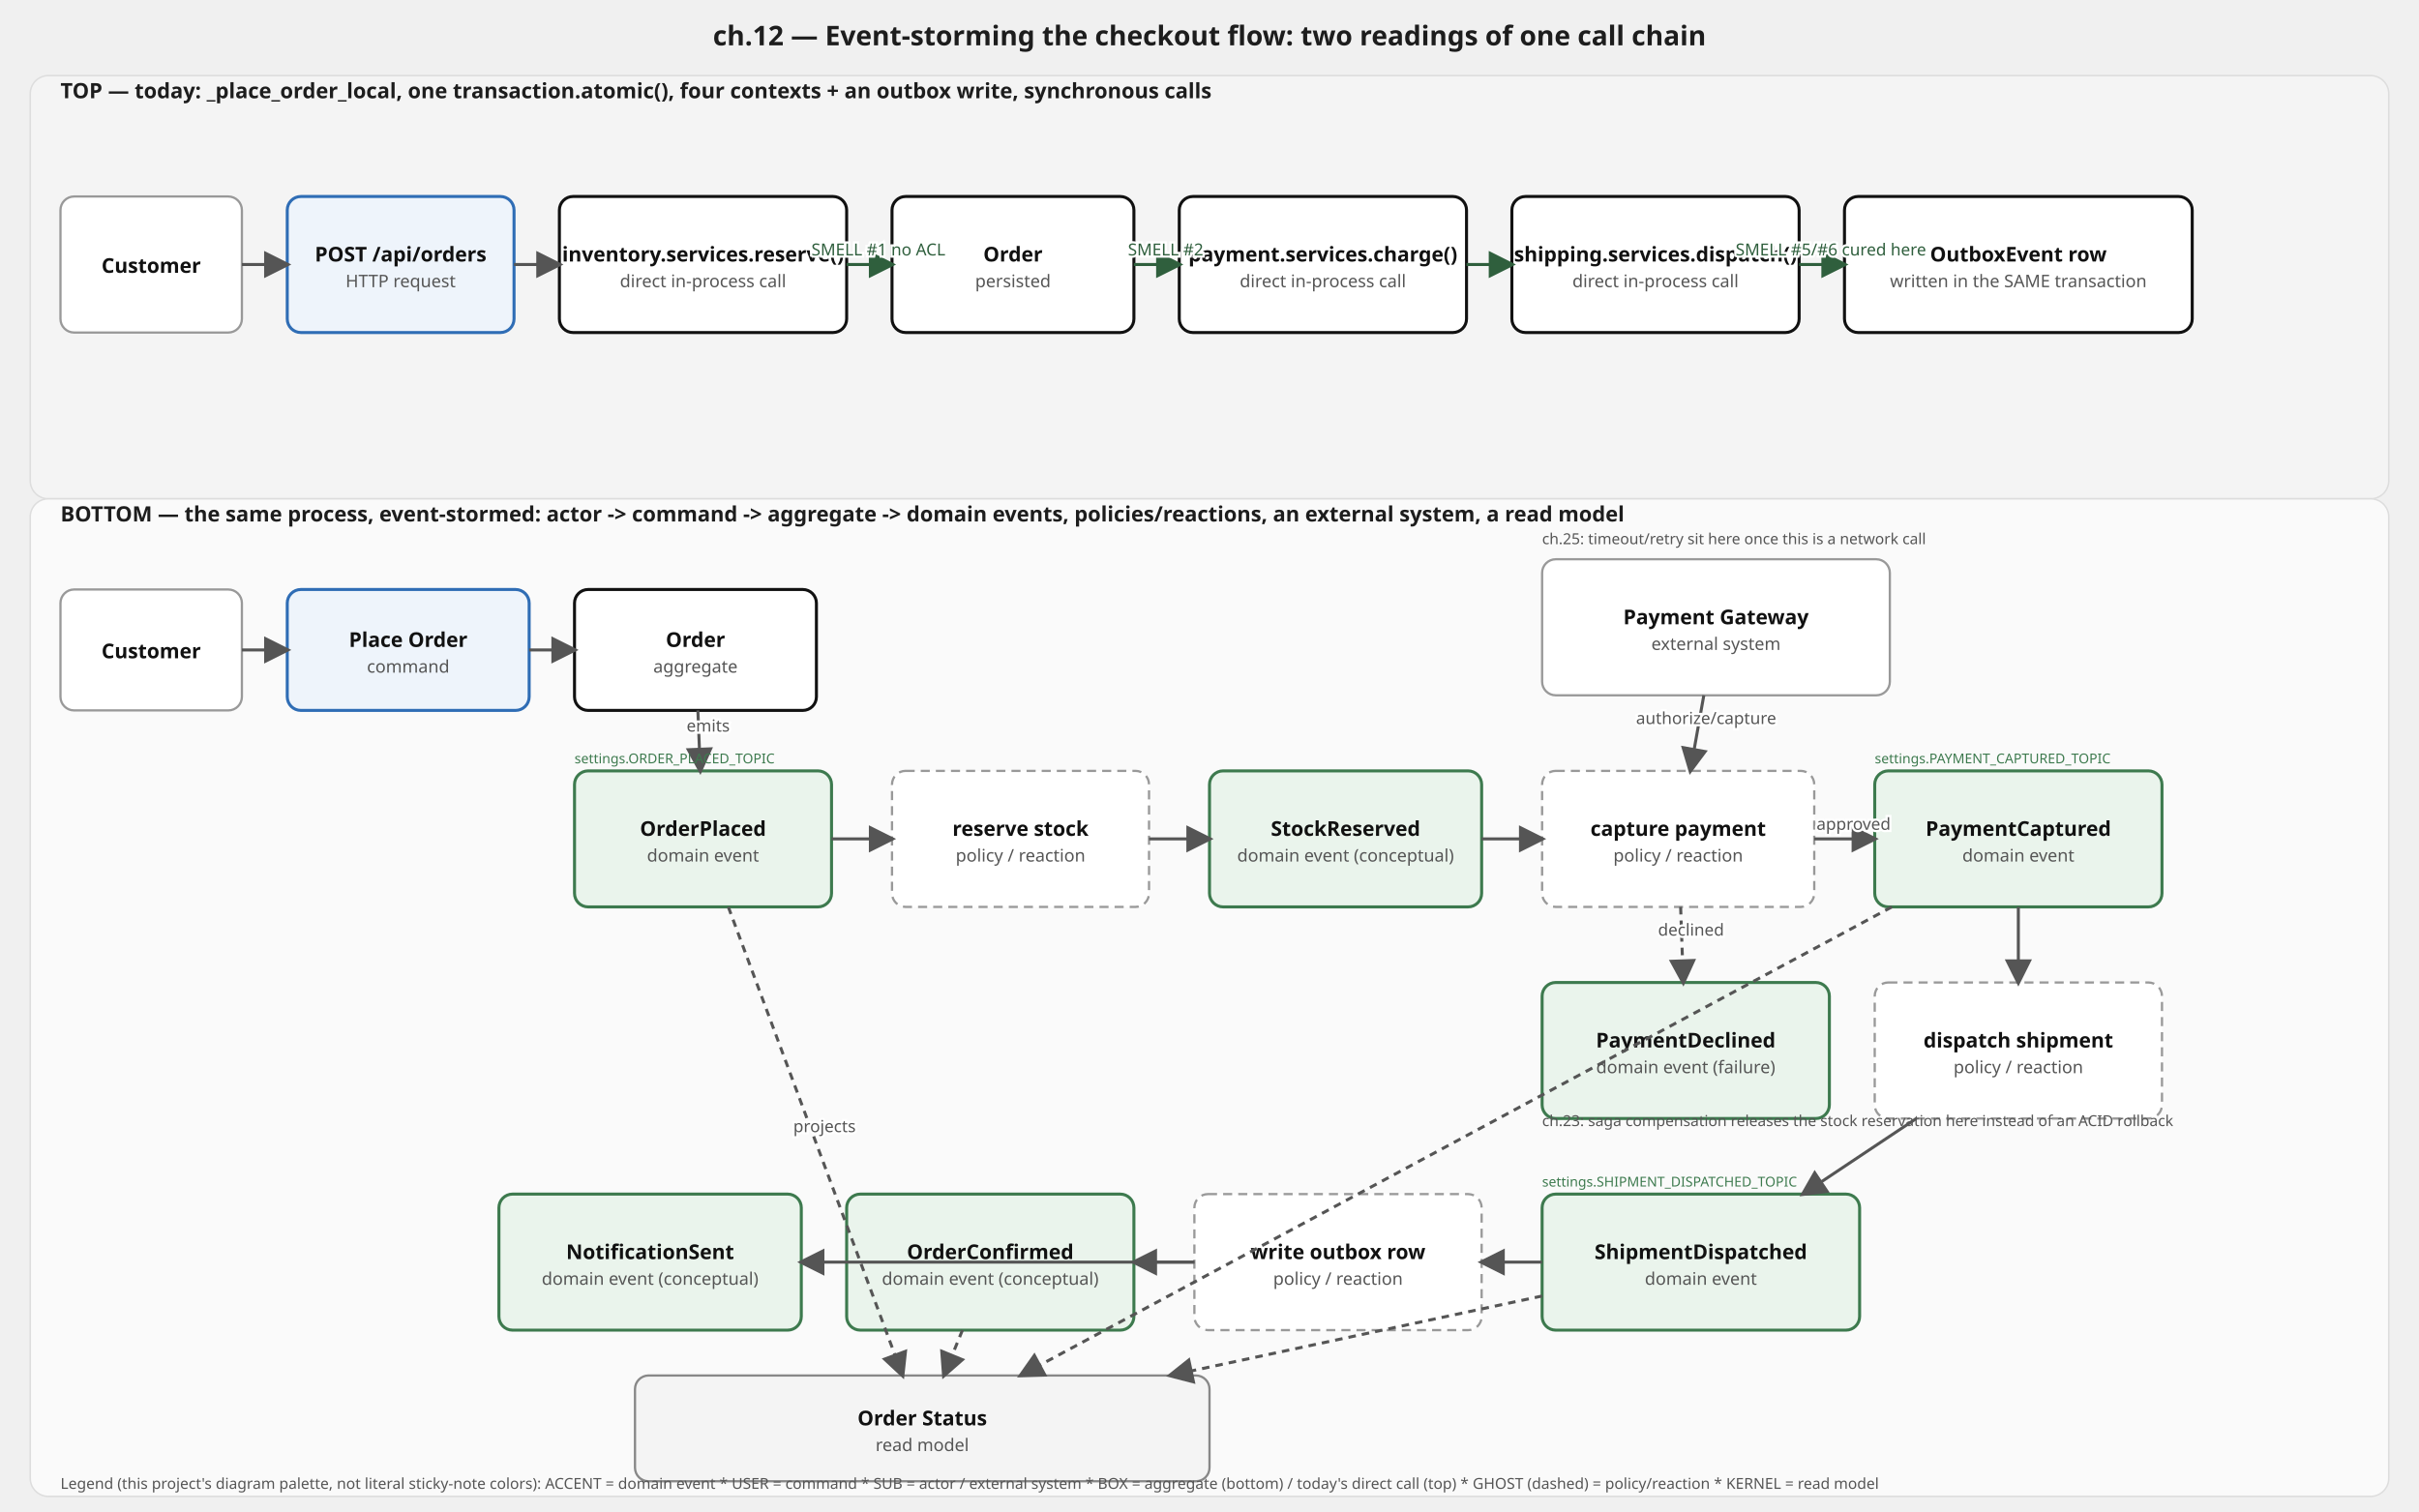
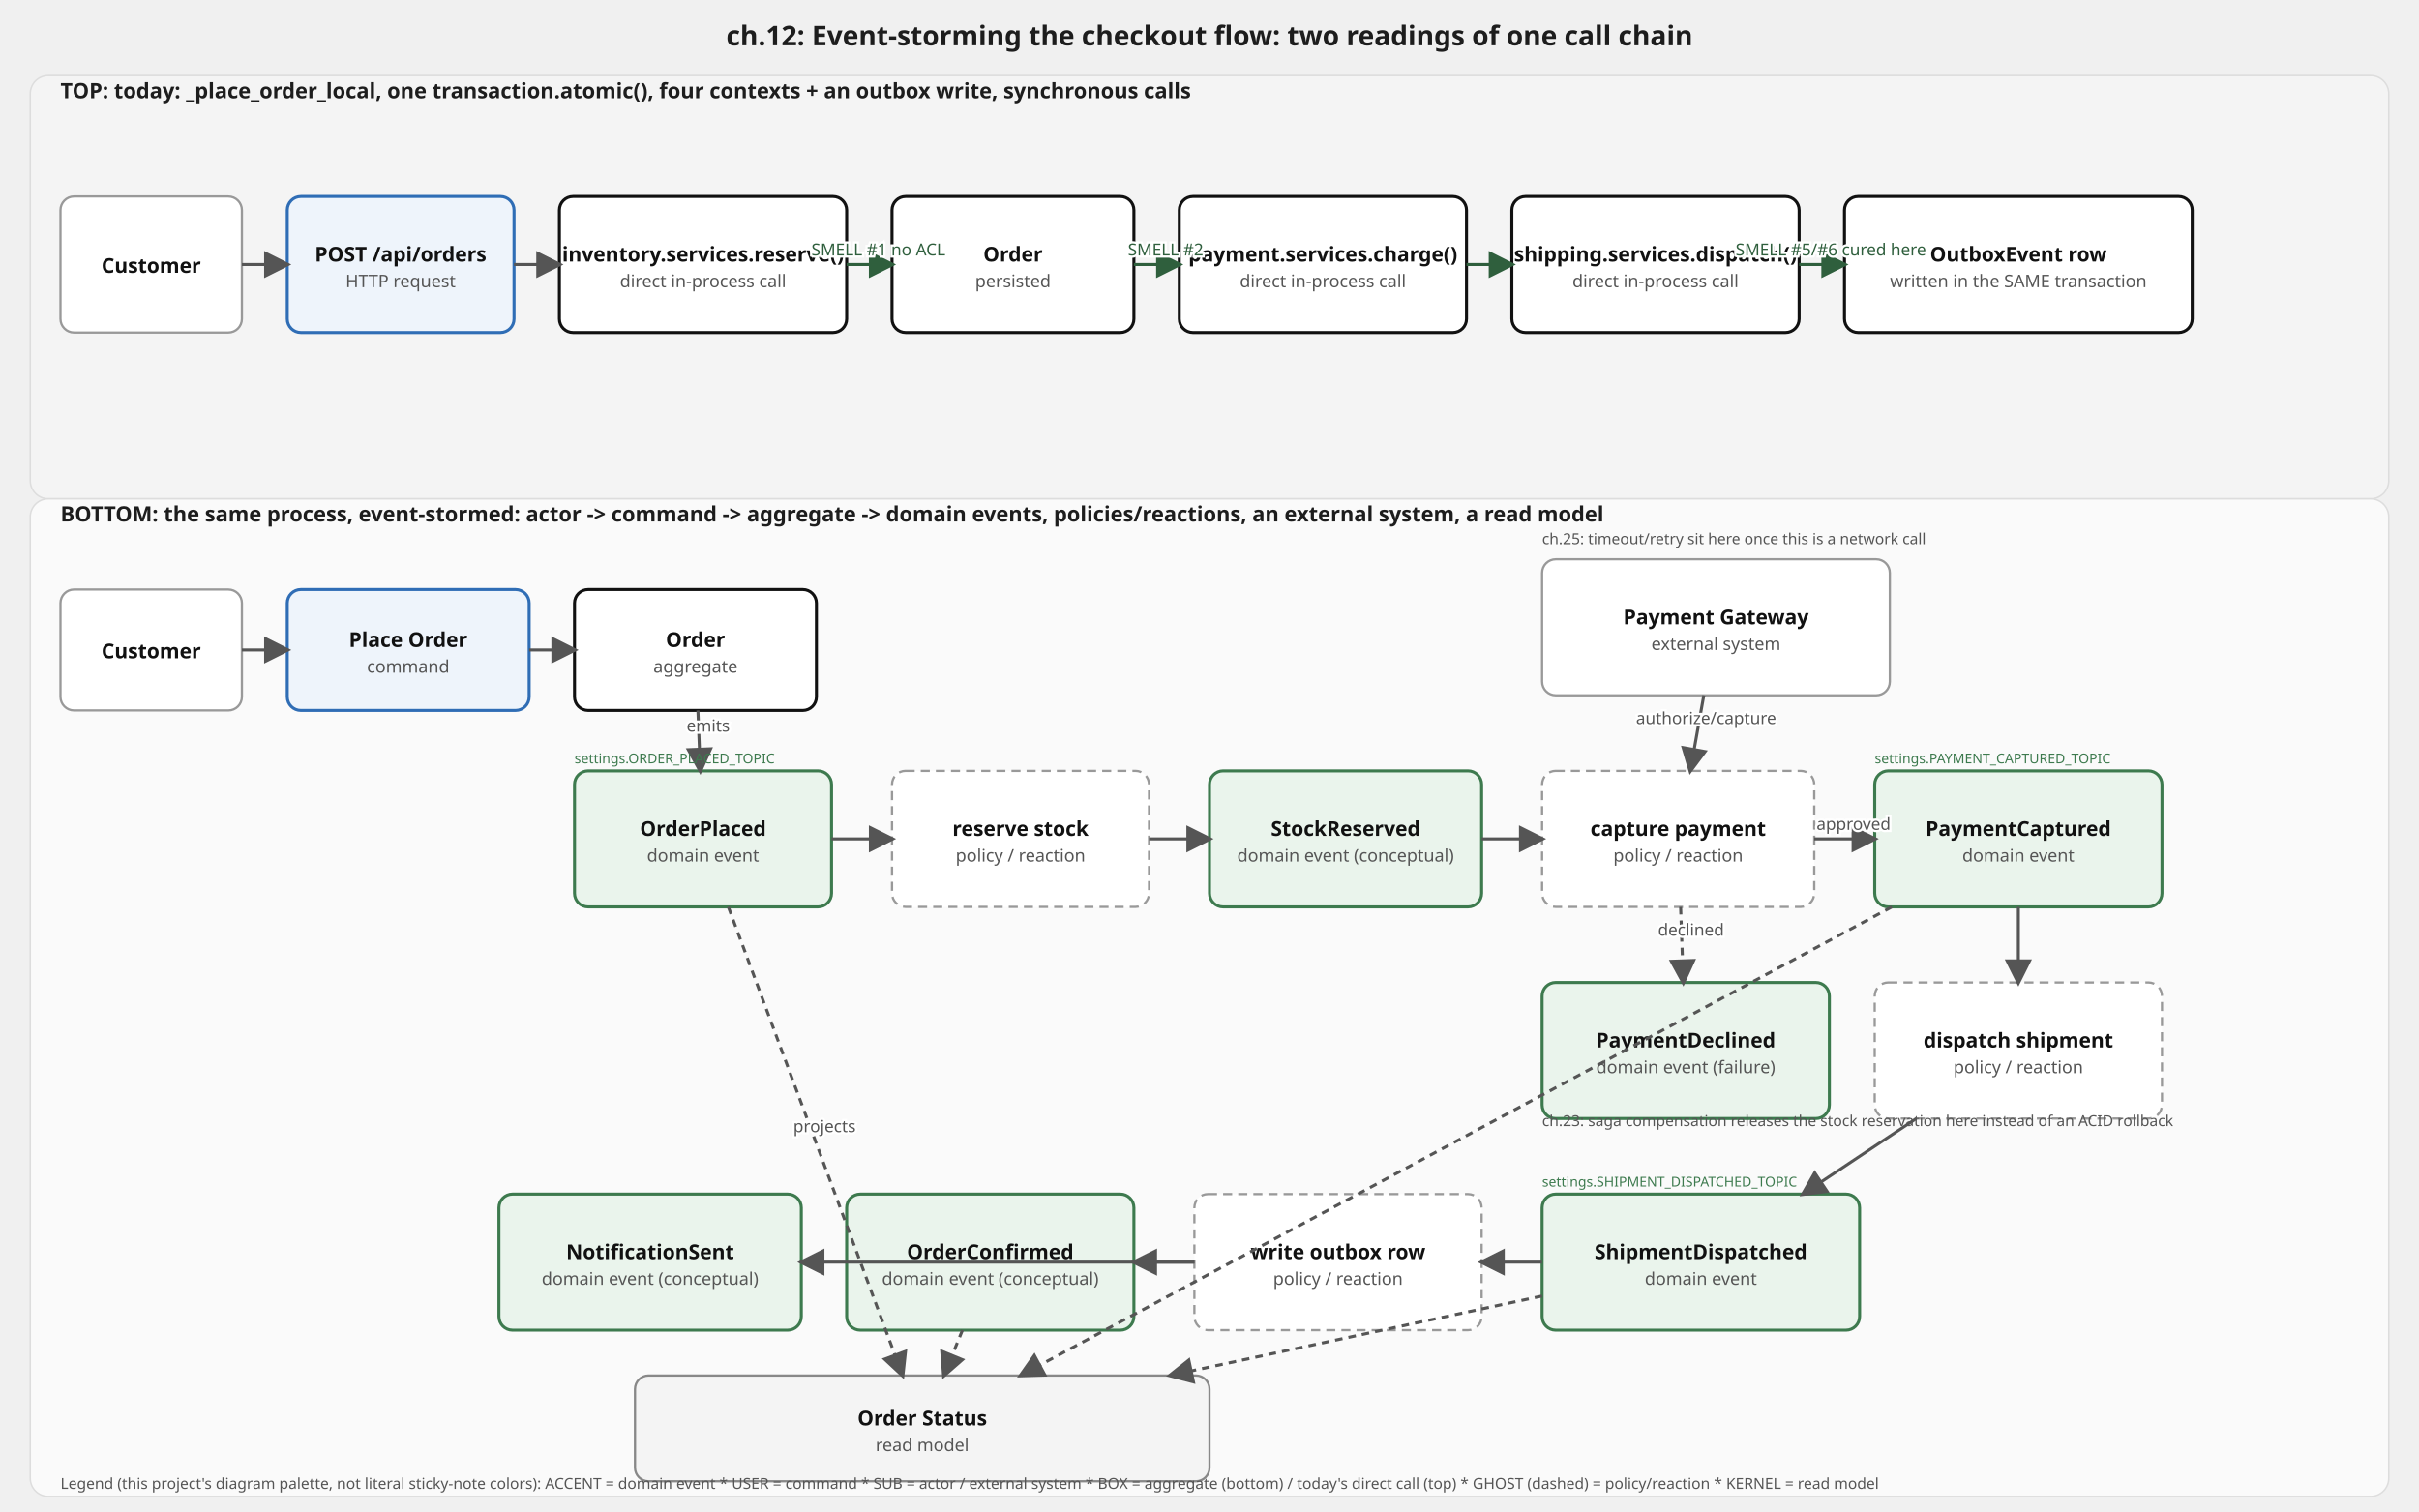
<svg xmlns="http://www.w3.org/2000/svg" viewBox="0 0 1600 1000" font-family="'Red Hat Text', system-ui, sans-serif" role="img">
  <defs>
    <marker id="a" viewBox="0 0 10 10" refX="8.5" refY="5" markerWidth="9" markerHeight="9" orient="auto-start-reverse">
      <path d="M0,0 L10,5 L0,10 z" fill="#555" />
    </marker>
    <marker id="am" viewBox="0 0 10 10" refX="8.5" refY="5" markerWidth="9" markerHeight="9" orient="auto-start-reverse">
      <path d="M0,0 L10,5 L0,10 z" fill="#2f5f3d" />
    </marker>
  </defs>
  <rect x="20" y="50" width="1560" height="280" rx="12" fill="#f4f4f4" stroke="#ddd" />
  <rect x="20" y="330" width="1560" height="660" rx="12" fill="#fafafa" stroke="#ddd" />
  <rect x="40" y="130" width="120" height="90" rx="9" fill="#ffffff" stroke="#999999" stroke-width="1.5" />
  <text x="100.0" y="180.5" font-size="13.5" font-weight="700" fill="#111111" text-anchor="middle">Customer</text>
  <rect x="190" y="130" width="150" height="90" rx="9" fill="#eef4fb" stroke="#2f6db5" stroke-width="2" />
  <text x="265.0" y="173.0" font-size="13.5" font-weight="700" fill="#111111" text-anchor="middle">POST /api/orders</text>
  <text x="265.0" y="190.0" font-size="11.5" fill="#555555" text-anchor="middle">HTTP request</text>
  <rect x="370" y="130" width="190" height="90" rx="9" fill="#ffffff" stroke="#111111" stroke-width="2" />
  <text x="465.0" y="173.0" font-size="13.5" font-weight="700" fill="#111111" text-anchor="middle">inventory.services.reserve()</text>
  <text x="465.0" y="190.0" font-size="11.5" fill="#555555" text-anchor="middle">direct in-process call</text>
  <rect x="590" y="130" width="160" height="90" rx="9" fill="#ffffff" stroke="#111111" stroke-width="2" />
  <text x="670.0" y="173.0" font-size="13.5" font-weight="700" fill="#111111" text-anchor="middle">Order</text>
  <text x="670.0" y="190.0" font-size="11.5" fill="#555555" text-anchor="middle">persisted</text>
  <rect x="780" y="130" width="190" height="90" rx="9" fill="#ffffff" stroke="#111111" stroke-width="2" />
  <text x="875.0" y="173.0" font-size="13.5" font-weight="700" fill="#111111" text-anchor="middle">payment.services.charge()</text>
  <text x="875.0" y="190.0" font-size="11.5" fill="#555555" text-anchor="middle">direct in-process call</text>
  <rect x="1000" y="130" width="190" height="90" rx="9" fill="#ffffff" stroke="#111111" stroke-width="2" />
  <text x="1095.0" y="173.0" font-size="13.5" font-weight="700" fill="#111111" text-anchor="middle">shipping.services.dispatch()</text>
  <text x="1095.0" y="190.0" font-size="11.5" fill="#555555" text-anchor="middle">direct in-process call</text>
  <rect x="1220" y="130" width="230" height="90" rx="9" fill="#ffffff" stroke="#111111" stroke-width="2" />
  <text x="1335.0" y="173.0" font-size="13.5" font-weight="700" fill="#111111" text-anchor="middle">OutboxEvent row</text>
  <text x="1335.0" y="190.0" font-size="11.5" fill="#555555" text-anchor="middle">written in the SAME transaction</text>
  <rect x="40" y="390" width="120" height="80" rx="9" fill="#ffffff" stroke="#999999" stroke-width="1.5" />
  <text x="100.0" y="435.5" font-size="13.5" font-weight="700" fill="#111111" text-anchor="middle">Customer</text>
  <rect x="190" y="390" width="160" height="80" rx="9" fill="#eef4fb" stroke="#2f6db5" stroke-width="2" />
  <text x="270.0" y="428.0" font-size="13.5" font-weight="700" fill="#111111" text-anchor="middle">Place Order</text>
  <text x="270.0" y="445.0" font-size="11.5" fill="#555555" text-anchor="middle">command</text>
  <rect x="380" y="390" width="160" height="80" rx="9" fill="#ffffff" stroke="#111111" stroke-width="2" />
  <text x="460.0" y="428.0" font-size="13.5" font-weight="700" fill="#111111" text-anchor="middle">Order</text>
  <text x="460.0" y="445.0" font-size="11.5" fill="#555555" text-anchor="middle">aggregate</text>
  <rect x="380" y="510" width="170" height="90" rx="9" fill="#eaf4ec" stroke="#3d7a4e" stroke-width="2" />
  <text x="465.0" y="553.0" font-size="13.5" font-weight="700" fill="#111111" text-anchor="middle">OrderPlaced</text>
  <text x="465.0" y="570.0" font-size="11.5" fill="#555555" text-anchor="middle">domain event</text>
  <rect x="590" y="510" width="170" height="90" rx="9" fill="#ffffff" stroke="#999999" stroke-width="1.5" stroke-dasharray="6 4" />
  <text x="675.0" y="553.0" font-size="13.5" font-weight="700" fill="#111111" text-anchor="middle">reserve stock</text>
  <text x="675.0" y="570.0" font-size="11.5" fill="#555555" text-anchor="middle">policy / reaction</text>
  <rect x="800" y="510" width="180" height="90" rx="9" fill="#eaf4ec" stroke="#3d7a4e" stroke-width="2" />
  <text x="890.0" y="553.0" font-size="13.5" font-weight="700" fill="#111111" text-anchor="middle">StockReserved</text>
  <text x="890.0" y="570.0" font-size="11.5" fill="#555555" text-anchor="middle">domain event (conceptual)</text>
  <rect x="1020" y="510" width="180" height="90" rx="9" fill="#ffffff" stroke="#999999" stroke-width="1.5" stroke-dasharray="6 4" />
  <text x="1110.0" y="553.0" font-size="13.5" font-weight="700" fill="#111111" text-anchor="middle">capture payment</text>
  <text x="1110.0" y="570.0" font-size="11.5" fill="#555555" text-anchor="middle">policy / reaction</text>
  <rect x="1240" y="510" width="190" height="90" rx="9" fill="#eaf4ec" stroke="#3d7a4e" stroke-width="2" />
  <text x="1335.0" y="553.0" font-size="13.5" font-weight="700" fill="#111111" text-anchor="middle">PaymentCaptured</text>
  <text x="1335.0" y="570.0" font-size="11.5" fill="#555555" text-anchor="middle">domain event</text>
  <rect x="1020" y="370" width="230" height="90" rx="9" fill="#ffffff" stroke="#999999" stroke-width="1.5" />
  <text x="1135.0" y="413.0" font-size="13.5" font-weight="700" fill="#111111" text-anchor="middle">Payment Gateway</text>
  <text x="1135.0" y="430.0" font-size="11.5" fill="#555555" text-anchor="middle">external system</text>
  <rect x="1020" y="650" width="190" height="90" rx="9" fill="#eaf4ec" stroke="#3d7a4e" stroke-width="2" />
  <text x="1115.0" y="693.0" font-size="13.5" font-weight="700" fill="#111111" text-anchor="middle">PaymentDeclined</text>
  <text x="1115.0" y="710.0" font-size="11.5" fill="#555555" text-anchor="middle">domain event (failure)</text>
  <rect x="1240" y="650" width="190" height="90" rx="9" fill="#ffffff" stroke="#999999" stroke-width="1.5" stroke-dasharray="6 4" />
  <text x="1335.0" y="693.0" font-size="13.5" font-weight="700" fill="#111111" text-anchor="middle">dispatch shipment</text>
  <text x="1335.0" y="710.0" font-size="11.5" fill="#555555" text-anchor="middle">policy / reaction</text>
  <rect x="1020" y="790" width="210" height="90" rx="9" fill="#eaf4ec" stroke="#3d7a4e" stroke-width="2" />
  <text x="1125.0" y="833.0" font-size="13.5" font-weight="700" fill="#111111" text-anchor="middle">ShipmentDispatched</text>
  <text x="1125.0" y="850.0" font-size="11.5" fill="#555555" text-anchor="middle">domain event</text>
  <rect x="790" y="790" width="190" height="90" rx="9" fill="#ffffff" stroke="#999999" stroke-width="1.5" stroke-dasharray="6 4" />
  <text x="885.0" y="833.0" font-size="13.5" font-weight="700" fill="#111111" text-anchor="middle">write outbox row</text>
  <text x="885.0" y="850.0" font-size="11.5" fill="#555555" text-anchor="middle">policy / reaction</text>
  <rect x="560" y="790" width="190" height="90" rx="9" fill="#eaf4ec" stroke="#3d7a4e" stroke-width="2" />
  <text x="655.0" y="833.0" font-size="13.5" font-weight="700" fill="#111111" text-anchor="middle">OrderConfirmed</text>
  <text x="655.0" y="850.0" font-size="11.5" fill="#555555" text-anchor="middle">domain event (conceptual)</text>
  <rect x="330" y="790" width="200" height="90" rx="9" fill="#eaf4ec" stroke="#3d7a4e" stroke-width="2" />
  <text x="430.0" y="833.0" font-size="13.5" font-weight="700" fill="#111111" text-anchor="middle">NotificationSent</text>
  <text x="430.0" y="850.0" font-size="11.5" fill="#555555" text-anchor="middle">domain event (conceptual)</text>
  <rect x="420" y="910" width="380" height="70" rx="9" fill="#f4f4f4" stroke="#888888" stroke-width="1.5" />
  <text x="610.0" y="943.0" font-size="13.5" font-weight="700" fill="#111111" text-anchor="middle">Order Status</text>
  <text x="610.0" y="960.0" font-size="11.5" fill="#555555" text-anchor="middle">read model</text>
  <path d="M160.0,175.0 L190.0,175.0" fill="none" stroke="#555" stroke-width="2" marker-end="url(#a)" />
  <path d="M340.0,175.0 L370.0,175.0" fill="none" stroke="#555" stroke-width="2" marker-end="url(#a)" />
  <path d="M560.0,175.0 L590.0,175.0" fill="none" stroke="#2f5f3d" stroke-width="2" marker-end="url(#am)" />
  <text x="581.0" y="169.0" font-size="11" fill="#ffffff" stroke="#ffffff" stroke-width="3" paint-order="stroke" text-anchor="middle">SMELL #1 no ACL</text>
  <text x="581.0" y="169.0" font-size="11" fill="#2f5f3d" text-anchor="middle">SMELL #1 no ACL</text>
  <path d="M750.0,175.0 L780.0,175.0" fill="none" stroke="#2f5f3d" stroke-width="2" marker-end="url(#am)" />
  <text x="771.0" y="169.0" font-size="11" fill="#ffffff" stroke="#ffffff" stroke-width="3" paint-order="stroke" text-anchor="middle">SMELL #2</text>
  <text x="771.0" y="169.0" font-size="11" fill="#2f5f3d" text-anchor="middle">SMELL #2</text>
  <path d="M970.0,175.0 L1000.0,175.0" fill="none" stroke="#2f5f3d" stroke-width="2" marker-end="url(#am)" />
  <path d="M1190.0,175.0 L1220.0,175.0" fill="none" stroke="#2f5f3d" stroke-width="2" marker-end="url(#am)" />
  <text x="1211.0" y="169.0" font-size="11" fill="#ffffff" stroke="#ffffff" stroke-width="3" paint-order="stroke" text-anchor="middle">SMELL #5/#6 cured here</text>
  <text x="1211.0" y="169.0" font-size="11" fill="#2f5f3d" text-anchor="middle">SMELL #5/#6 cured here</text>
  <path d="M160.0,430.0 L190.0,430.0" fill="none" stroke="#555" stroke-width="2" marker-end="url(#a)" />
  <path d="M350.0,430.0 L380.0,430.0" fill="none" stroke="#555" stroke-width="2" marker-end="url(#a)" />
  <path d="M461.6,470.0 L463.2,510.0" fill="none" stroke="#555" stroke-width="2" marker-end="url(#a)" />
  <text x="468.4" y="484.0" font-size="11" fill="#ffffff" stroke="#ffffff" stroke-width="3" paint-order="stroke" text-anchor="middle">emits</text>
  <text x="468.4" y="484.0" font-size="11" fill="#555" text-anchor="middle">emits</text>
  <path d="M550.0,555.0 L590.0,555.0" fill="none" stroke="#555" stroke-width="2" marker-end="url(#a)" />
  <path d="M760.0,555.0 L800.0,555.0" fill="none" stroke="#555" stroke-width="2" marker-end="url(#a)" />
  <path d="M980.0,555.0 L1020.0,555.0" fill="none" stroke="#555" stroke-width="2" marker-end="url(#a)" />
  <path d="M1126.964,460.0 L1118.036,510.0" fill="none" stroke="#555" stroke-width="2" marker-end="url(#a)" />
  <text x="1128.5" y="479.0" font-size="11" fill="#ffffff" stroke="#ffffff" stroke-width="3" paint-order="stroke" text-anchor="middle">authorize/capture</text>
  <text x="1128.5" y="479.0" font-size="11" fill="#555" text-anchor="middle">authorize/capture</text>
  <path d="M1200.0,555.0 L1240.0,555.0" fill="none" stroke="#555" stroke-width="2" marker-end="url(#a)" />
  <text x="1226.0" y="549.0" font-size="11" fill="#ffffff" stroke="#ffffff" stroke-width="3" paint-order="stroke" text-anchor="middle">approved</text>
  <text x="1226.0" y="549.0" font-size="11" fill="#555" text-anchor="middle">approved</text>
  <path d="M1111.607,600.0 L1113.393,650.0" fill="none" stroke="#555" stroke-width="2" stroke-dasharray="5 4" marker-end="url(#a)" />
  <text x="1118.5" y="619.0" font-size="11" fill="#ffffff" stroke="#ffffff" stroke-width="3" paint-order="stroke" text-anchor="middle">declined</text>
  <text x="1118.5" y="619.0" font-size="11" fill="#555" text-anchor="middle">declined</text>
  <path d="M1335.0,600.0 L1335.0,650.0" fill="none" stroke="#555" stroke-width="2" marker-end="url(#a)" />
  <path d="M1267.5,740.0 L1192.5,790.0" fill="none" stroke="#555" stroke-width="2" marker-end="url(#a)" />
  <path d="M1020.0,835.0 L980.0,835.0" fill="none" stroke="#555" stroke-width="2" marker-end="url(#a)" />
  <path d="M790.0,835.0 L750.0,835.0" fill="none" stroke="#555" stroke-width="2" marker-end="url(#a)" />
  <path d="M790.0,835.0 L530.0,835.0" fill="none" stroke="#555" stroke-width="2" marker-end="url(#a)" />
  <path d="M481.731,600.0 L596.987,910.0" fill="none" stroke="#555" stroke-width="2" stroke-dasharray="5 4" marker-end="url(#a)" />
  <text x="545.359" y="749.0" font-size="11" fill="#ffffff" stroke="#ffffff" stroke-width="3" paint-order="stroke" text-anchor="middle">projects</text>
  <text x="545.359" y="749.0" font-size="11" fill="#555" text-anchor="middle">projects</text>
  <path d="M1251.346,600.0 L675.064,910.0" fill="none" stroke="#555" stroke-width="2" stroke-dasharray="5 4" marker-end="url(#a)" />
  <path d="M1020.0,857.427 L773.864,910.0" fill="none" stroke="#555" stroke-width="2" stroke-dasharray="5 4" marker-end="url(#a)" />
  <path d="M636.591,880.0 L624.318,910.0" fill="none" stroke="#555" stroke-width="2" stroke-dasharray="5 4" marker-end="url(#a)" />
-   <text x="800.0" y="30" font-size="18" fill="#1d1d1d" text-anchor="middle" font-weight="700">ch.12 — Event-storming the checkout flow: two readings of one call chain</text>
-   <text x="40" y="65" font-size="14" fill="#1d1d1d" text-anchor="start" font-weight="700">TOP — today: _place_order_local, one transaction.atomic(), four contexts + an outbox write, synchronous calls</text>
-   <text x="40" y="345" font-size="14" fill="#1d1d1d" text-anchor="start" font-weight="700">BOTTOM — the same process, event-stormed: actor -&gt; command -&gt; aggregate -&gt; domain events, policies/reactions, an external system, a read model</text>
+   <text x="800.0" y="30" font-size="18" fill="#1d1d1d" text-anchor="middle" font-weight="700">ch.12: Event-storming the checkout flow: two readings of one call chain</text>
+   <text x="40" y="65" font-size="14" fill="#1d1d1d" text-anchor="start" font-weight="700">TOP: today: _place_order_local, one transaction.atomic(), four contexts + an outbox write, synchronous calls</text>
+   <text x="40" y="345" font-size="14" fill="#1d1d1d" text-anchor="start" font-weight="700">BOTTOM: the same process, event-stormed: actor -&gt; command -&gt; aggregate -&gt; domain events, policies/reactions, an external system, a read model</text>
  <text x="1020" y="360" font-size="10" fill="#555555" text-anchor="start">ch.25: timeout/retry sit here once this is a network call</text>
  <text x="1020" y="745" font-size="10" fill="#555555" text-anchor="start">ch.23: saga compensation releases the stock reservation here instead of an ACID rollback</text>
  <text x="380" y="505" font-size="9" fill="#3d7a4e" text-anchor="start">settings.ORDER_PLACED_TOPIC</text>
  <text x="1240" y="505" font-size="9" fill="#3d7a4e" text-anchor="start">settings.PAYMENT_CAPTURED_TOPIC</text>
  <text x="1020" y="785" font-size="9" fill="#3d7a4e" text-anchor="start">settings.SHIPMENT_DISPATCHED_TOPIC</text>
  <text x="40" y="985" font-size="10" fill="#555555" text-anchor="start">Legend (this project's diagram palette, not literal sticky-note colors): ACCENT = domain event * USER = command * SUB = actor / external system * BOX = aggregate (bottom) / today's direct call (top) * GHOST (dashed) = policy/reaction * KERNEL = read model</text>
</svg>
